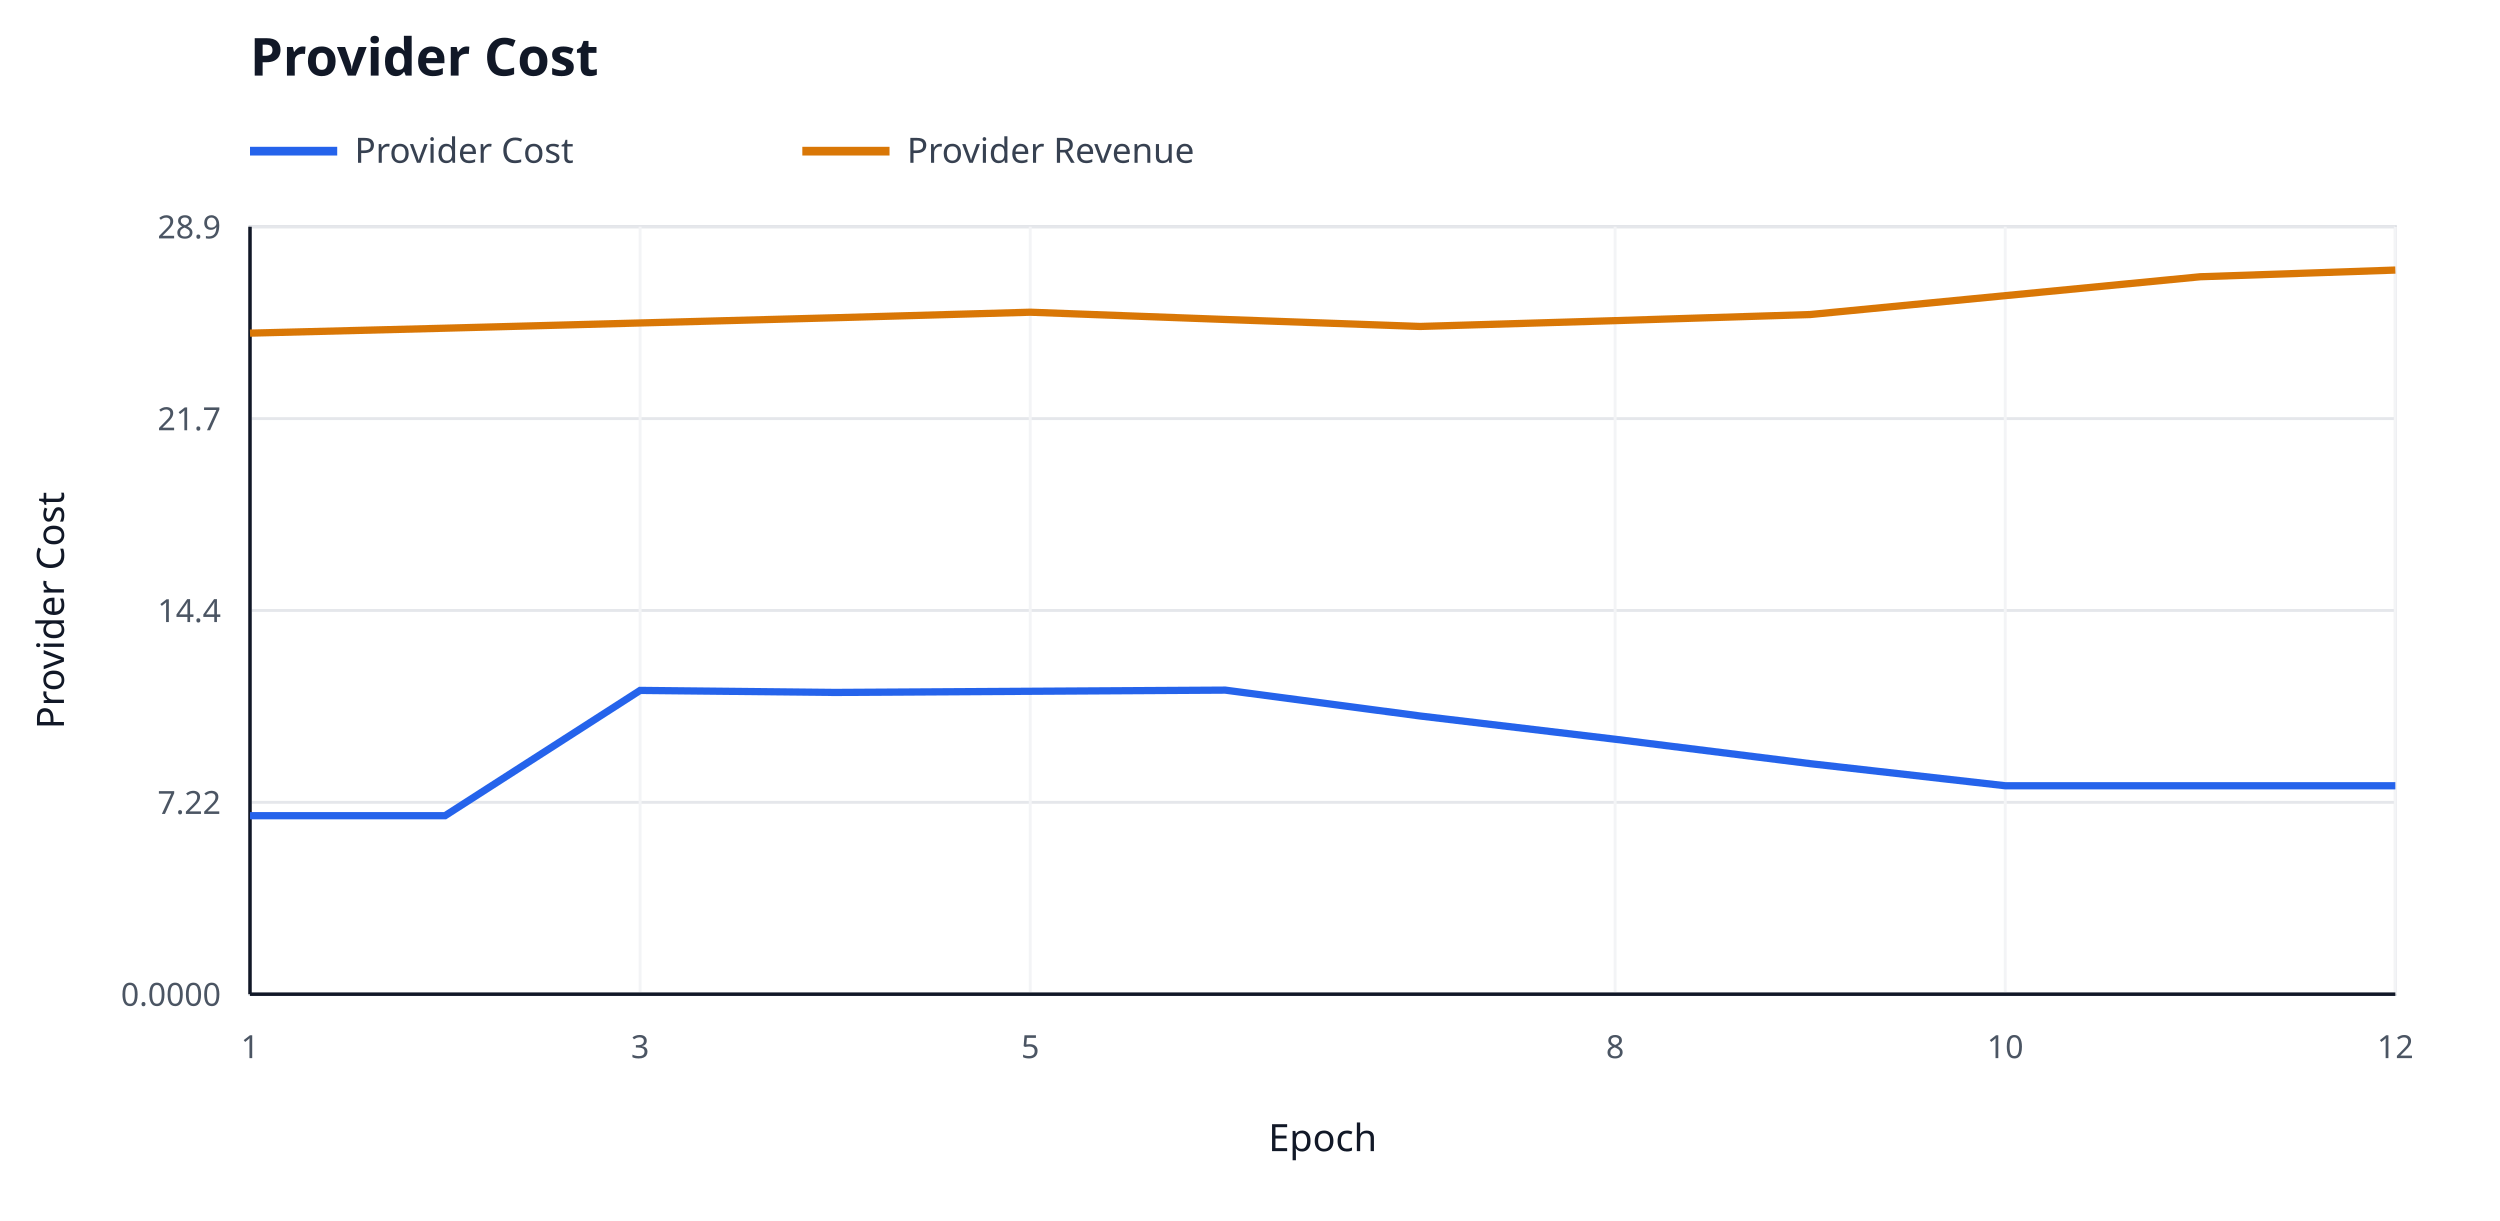
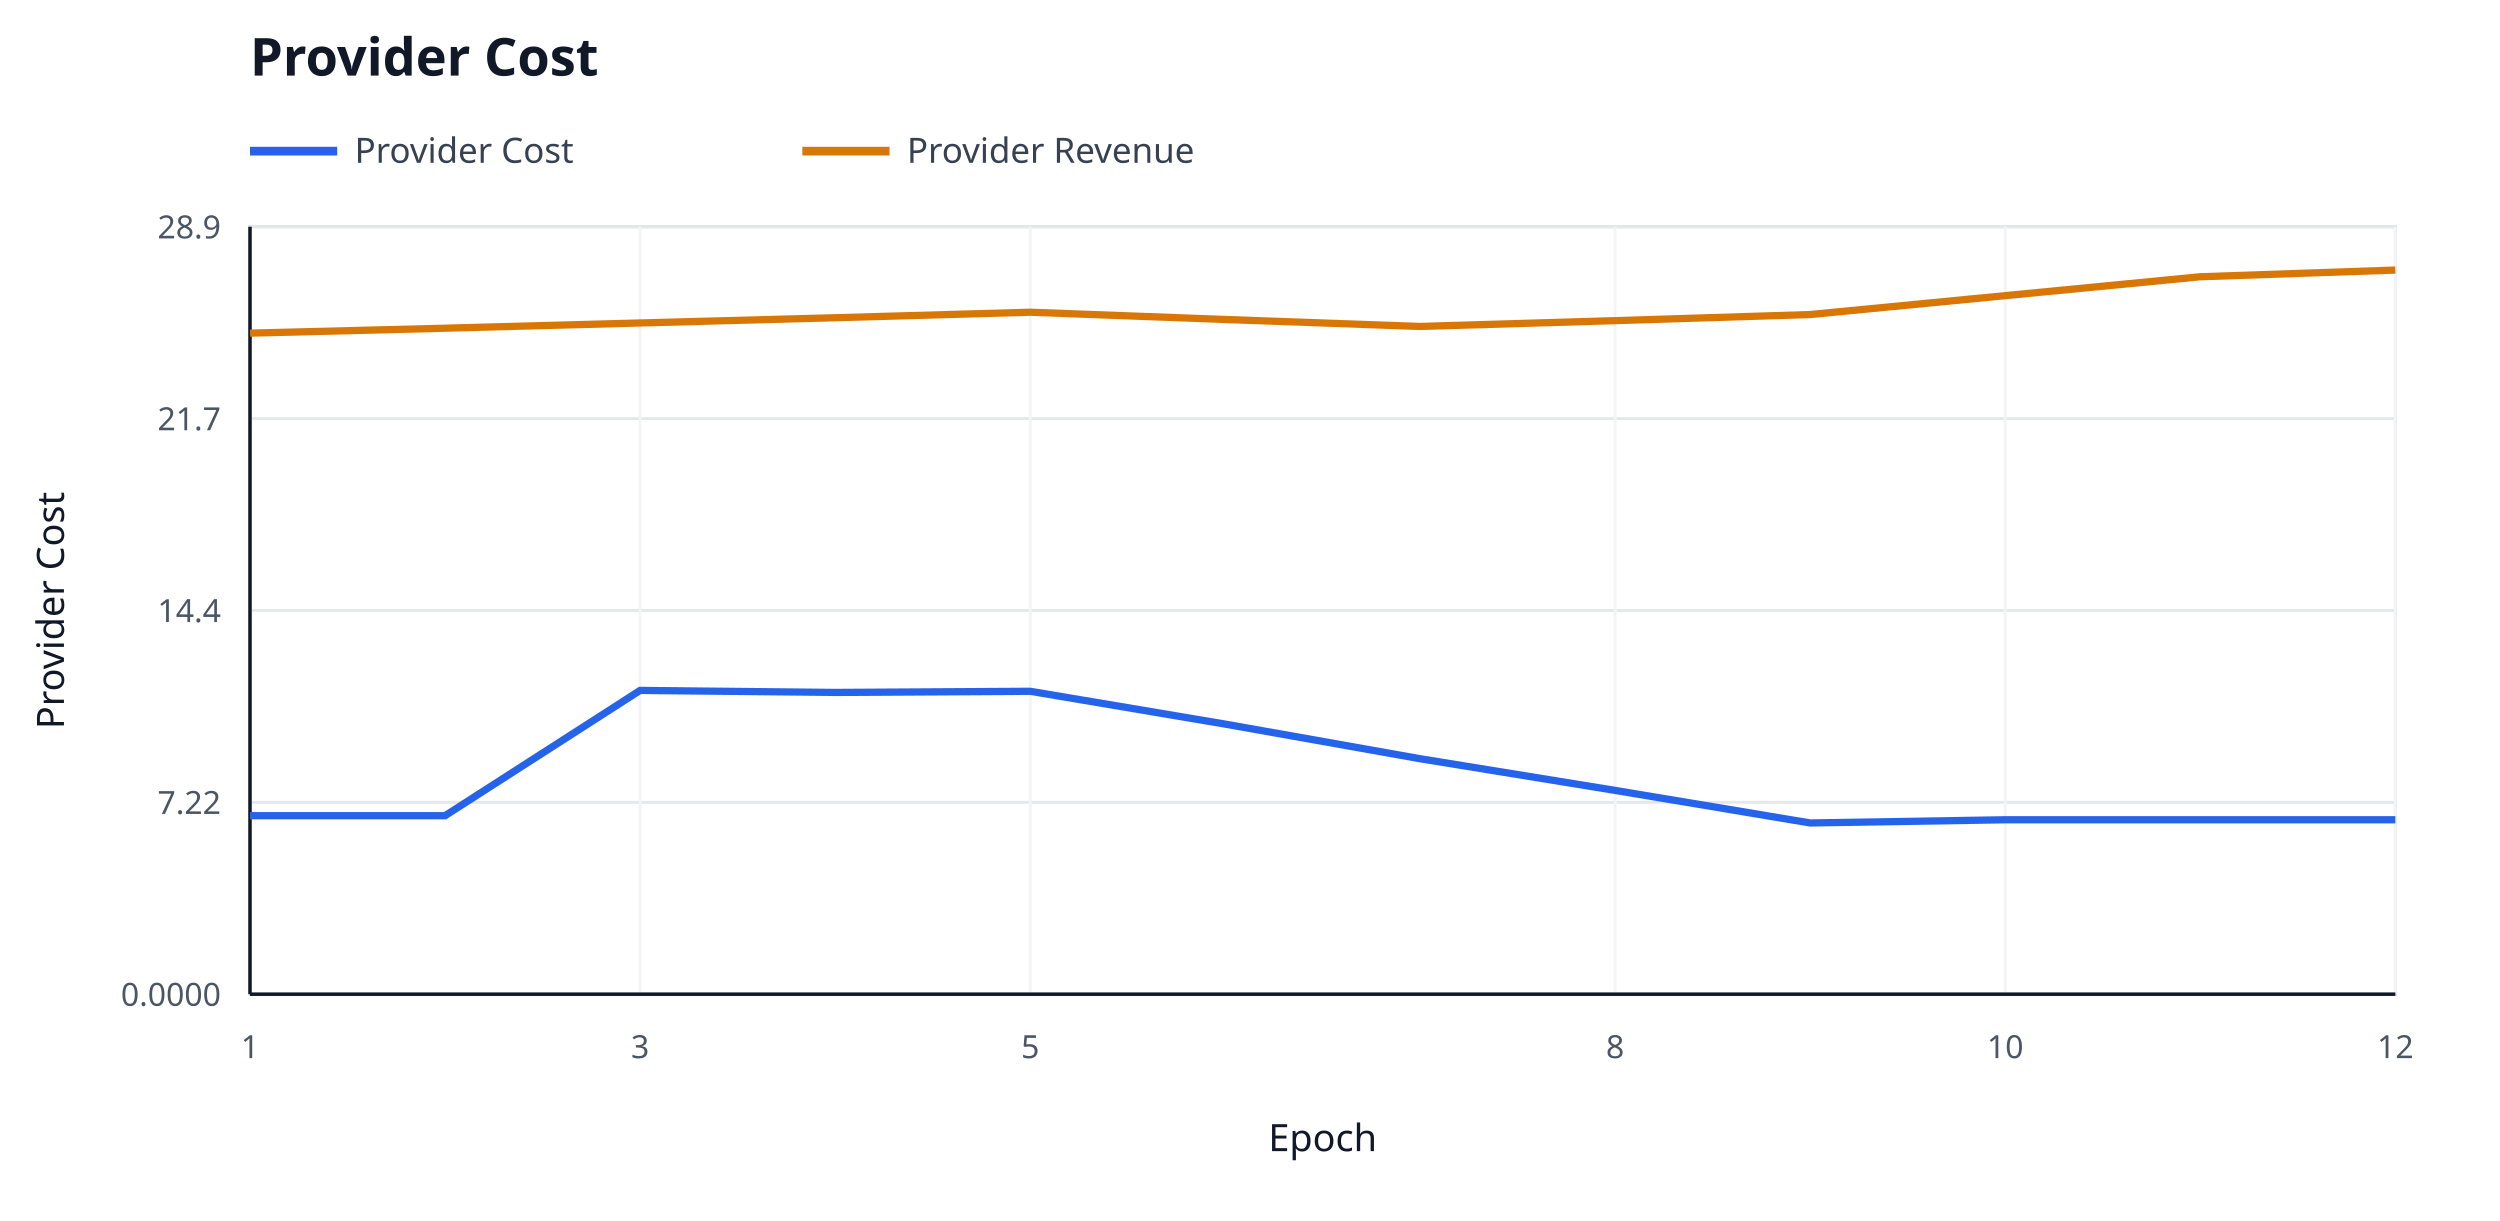
<svg xmlns="http://www.w3.org/2000/svg" width="860" height="420" viewBox="0 0 860 420">
  <rect width="100%" height="100%" fill="#ffffff" />
  <text x="86" y="26" font-family="sans-serif" font-size="18" font-weight="700" fill="#111827">Provider Cost</text>
  <line x1="86" y1="52" x2="116" y2="52" stroke="#2563eb" stroke-width="3" />
  <text x="122" y="56" font-family="sans-serif" font-size="12" fill="#374151">Provider Cost</text>
  <line x1="276" y1="52" x2="306" y2="52" stroke="#d97706" stroke-width="3" />
  <text x="312" y="56" font-family="sans-serif" font-size="12" fill="#374151">Provider Revenue</text>
  <rect x="86" y="78" width="738" height="264" fill="#ffffff" stroke="#d1d5db" />
  <line x1="86" y1="342.0" x2="824" y2="342.0" stroke="#e5e7eb" stroke-width="1" />
  <text x="76" y="346.0" font-family="sans-serif" font-size="11" text-anchor="end" fill="#4b5563">0.0000</text>
  <line x1="86" y1="276.0" x2="824" y2="276.0" stroke="#e5e7eb" stroke-width="1" />
  <text x="76" y="280.0" font-family="sans-serif" font-size="11" text-anchor="end" fill="#4b5563">7.22</text>
  <line x1="86" y1="210.0" x2="824" y2="210.0" stroke="#e5e7eb" stroke-width="1" />
  <text x="76" y="214.0" font-family="sans-serif" font-size="11" text-anchor="end" fill="#4b5563">14.4</text>
  <line x1="86" y1="144.0" x2="824" y2="144.0" stroke="#e5e7eb" stroke-width="1" />
  <text x="76" y="148.0" font-family="sans-serif" font-size="11" text-anchor="end" fill="#4b5563">21.7</text>
  <line x1="86" y1="78.0" x2="824" y2="78.0" stroke="#e5e7eb" stroke-width="1" />
  <text x="76" y="82.0" font-family="sans-serif" font-size="11" text-anchor="end" fill="#4b5563">28.9</text>
  <line x1="86.0" y1="78" x2="86.0" y2="342" stroke="#f3f4f6" stroke-width="1" />
  <text x="86.0" y="364" font-family="sans-serif" font-size="11" text-anchor="middle" fill="#4b5563">1</text>
  <line x1="220.2" y1="78" x2="220.2" y2="342" stroke="#f3f4f6" stroke-width="1" />
  <text x="220.2" y="364" font-family="sans-serif" font-size="11" text-anchor="middle" fill="#4b5563">3</text>
  <line x1="354.4" y1="78" x2="354.4" y2="342" stroke="#f3f4f6" stroke-width="1" />
  <text x="354.4" y="364" font-family="sans-serif" font-size="11" text-anchor="middle" fill="#4b5563">5</text>
  <line x1="555.6" y1="78" x2="555.6" y2="342" stroke="#f3f4f6" stroke-width="1" />
  <text x="555.6" y="364" font-family="sans-serif" font-size="11" text-anchor="middle" fill="#4b5563">8</text>
  <line x1="689.8" y1="78" x2="689.8" y2="342" stroke="#f3f4f6" stroke-width="1" />
  <text x="689.8" y="364" font-family="sans-serif" font-size="11" text-anchor="middle" fill="#4b5563">10</text>
  <line x1="824.0" y1="78" x2="824.0" y2="342" stroke="#f3f4f6" stroke-width="1" />
  <text x="824.0" y="364" font-family="sans-serif" font-size="11" text-anchor="middle" fill="#4b5563">12</text>
  <line x1="86" y1="342" x2="824" y2="342" stroke="#111827" stroke-width="1.2" />
  <line x1="86" y1="78" x2="86" y2="342" stroke="#111827" stroke-width="1.2" />
  <text x="455.0" y="396" font-family="sans-serif" font-size="13" text-anchor="middle" fill="#111827">Epoch</text>
  <text transform="translate(22 210.0) rotate(-90)" font-family="sans-serif" font-size="13" text-anchor="middle" fill="#111827">Provider Cost</text>
-   <polyline fill="none" stroke="#2563eb" stroke-width="2.5" points="86.0,280.6 153.1,280.6 220.2,237.5 287.3,238.2 354.4,237.8 421.5,237.4 488.5,246.3 555.6,254.3 622.7,262.7 689.8,270.3 756.9,270.3 824.0,270.3" />
+   <polyline fill="none" stroke="#2563eb" stroke-width="2.5" points="86.0,280.6 153.1,280.6 220.2,237.5 287.3,238.2 354.4,237.8 421.5,249.1 488.5,261.0 555.6,271.9 622.7,283.1 689.8,282.0 756.9,282.0 824.0,282.0" />
  <polyline fill="none" stroke="#d97706" stroke-width="2.5" points="86.0,114.6 153.1,112.9 220.2,111.1 287.3,109.3 354.4,107.4 421.5,109.9 488.5,112.3 555.6,110.3 622.7,108.2 689.8,101.7 756.9,95.2 824.0,92.9" />
</svg>
